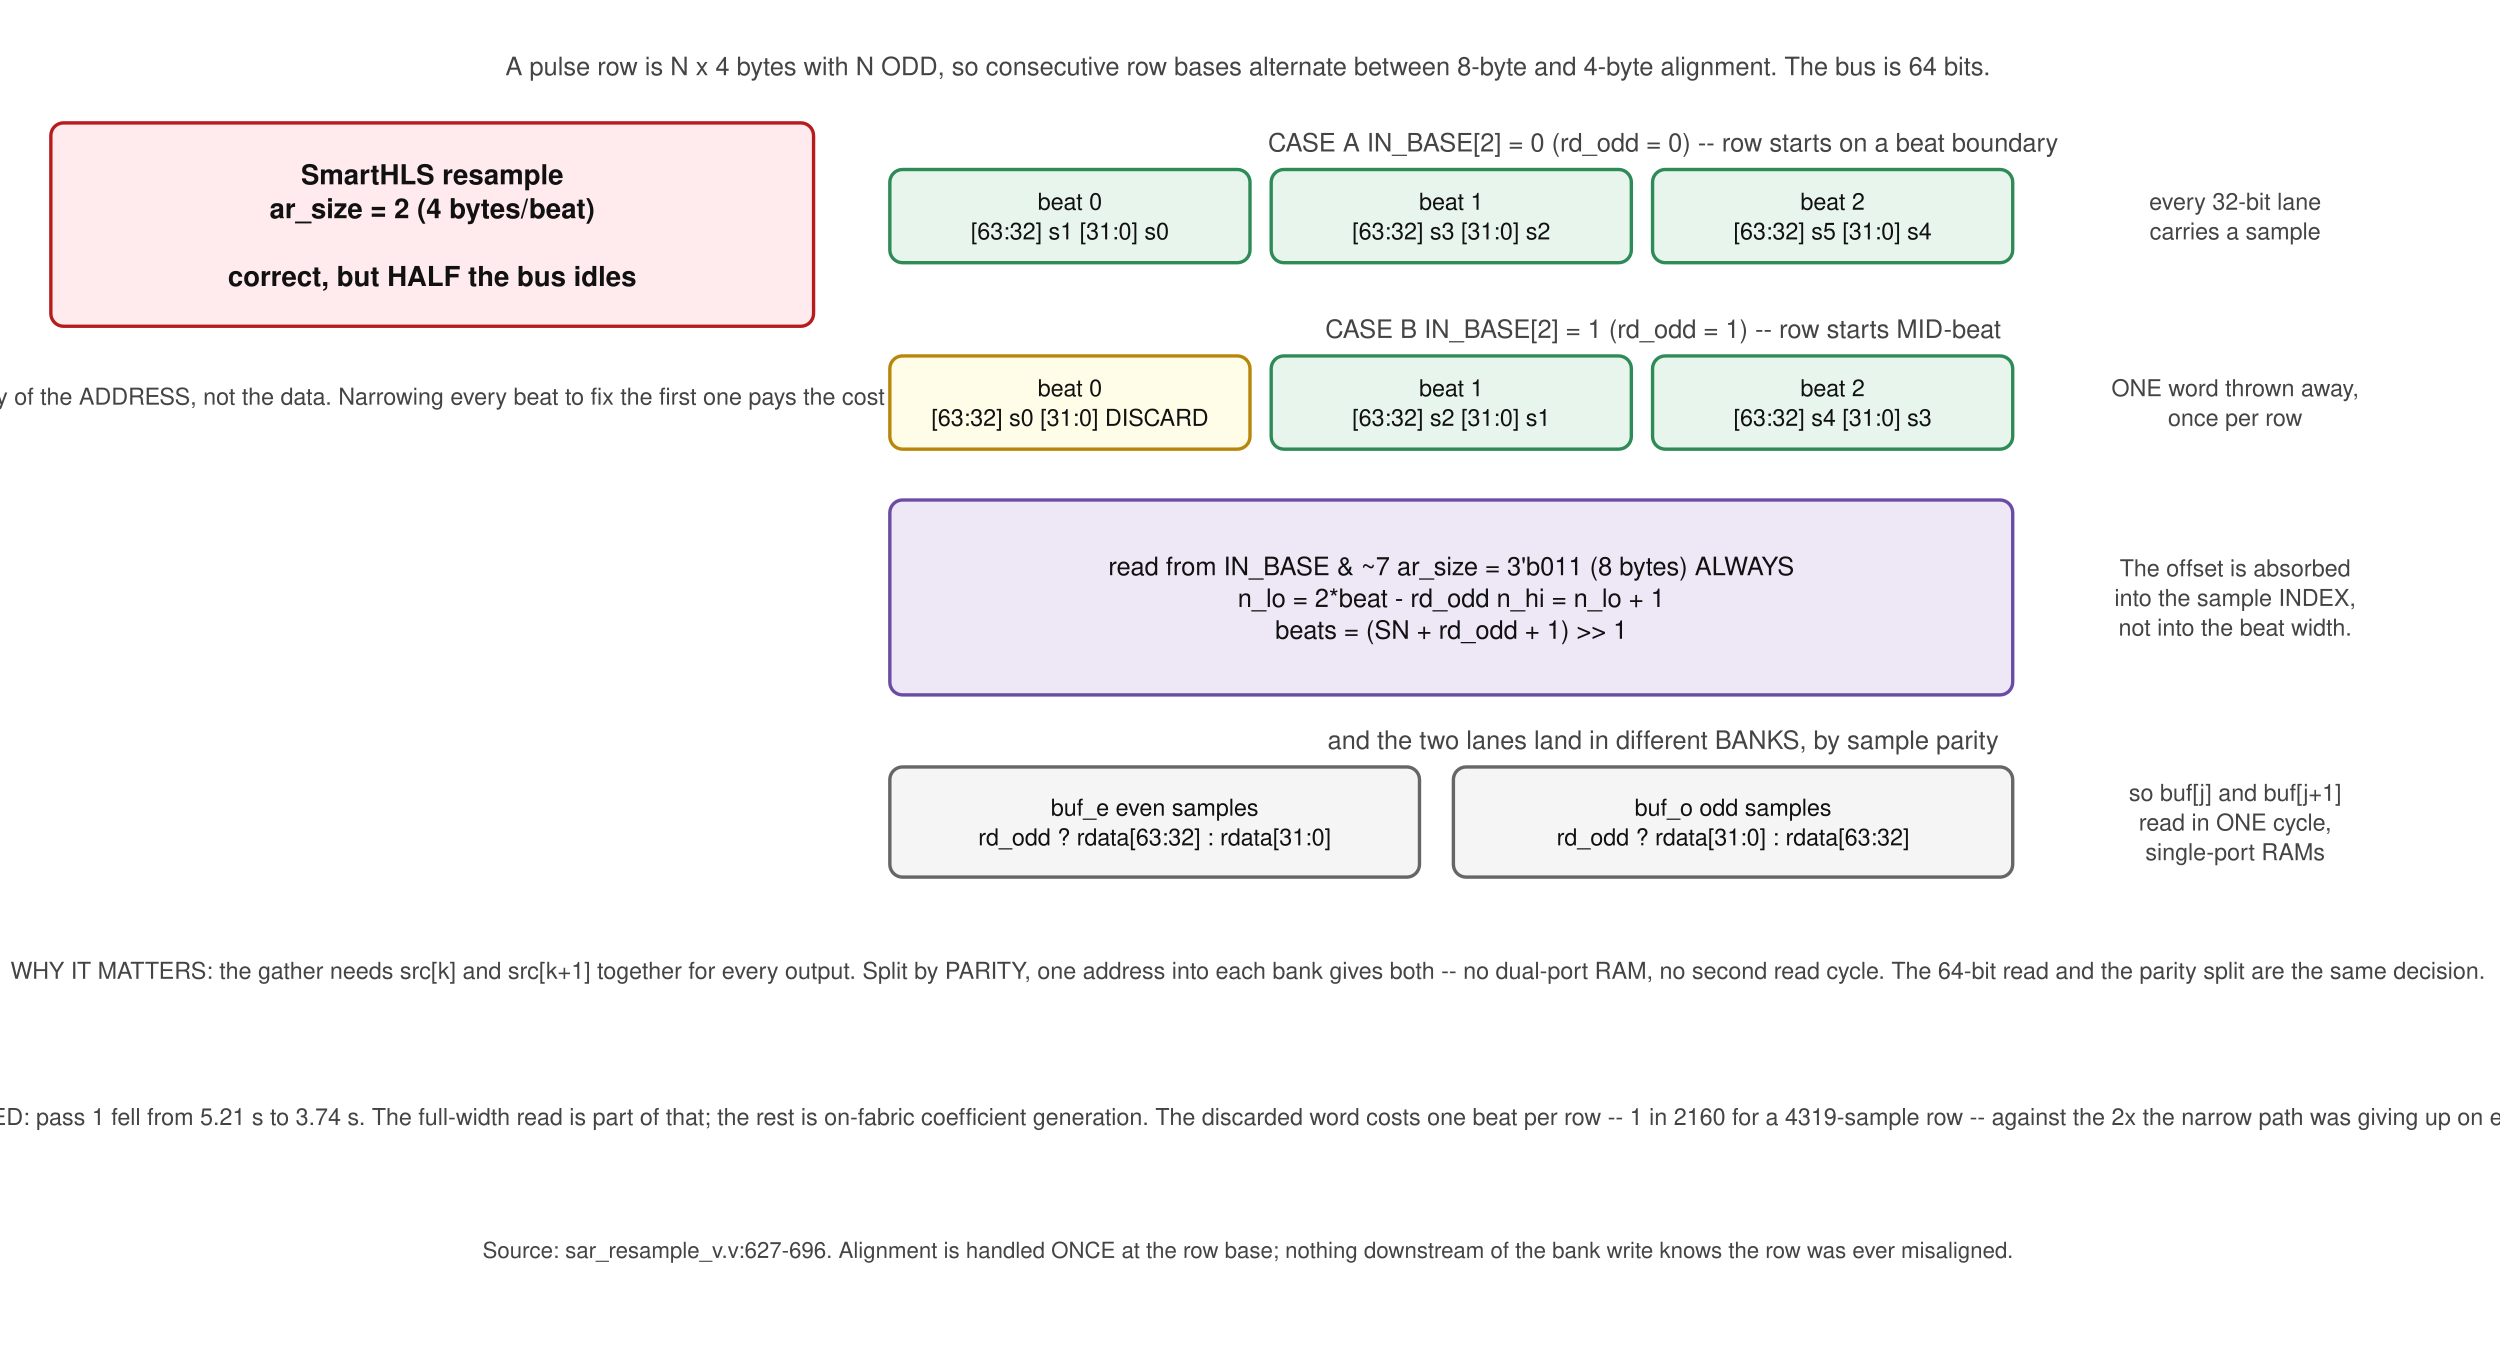
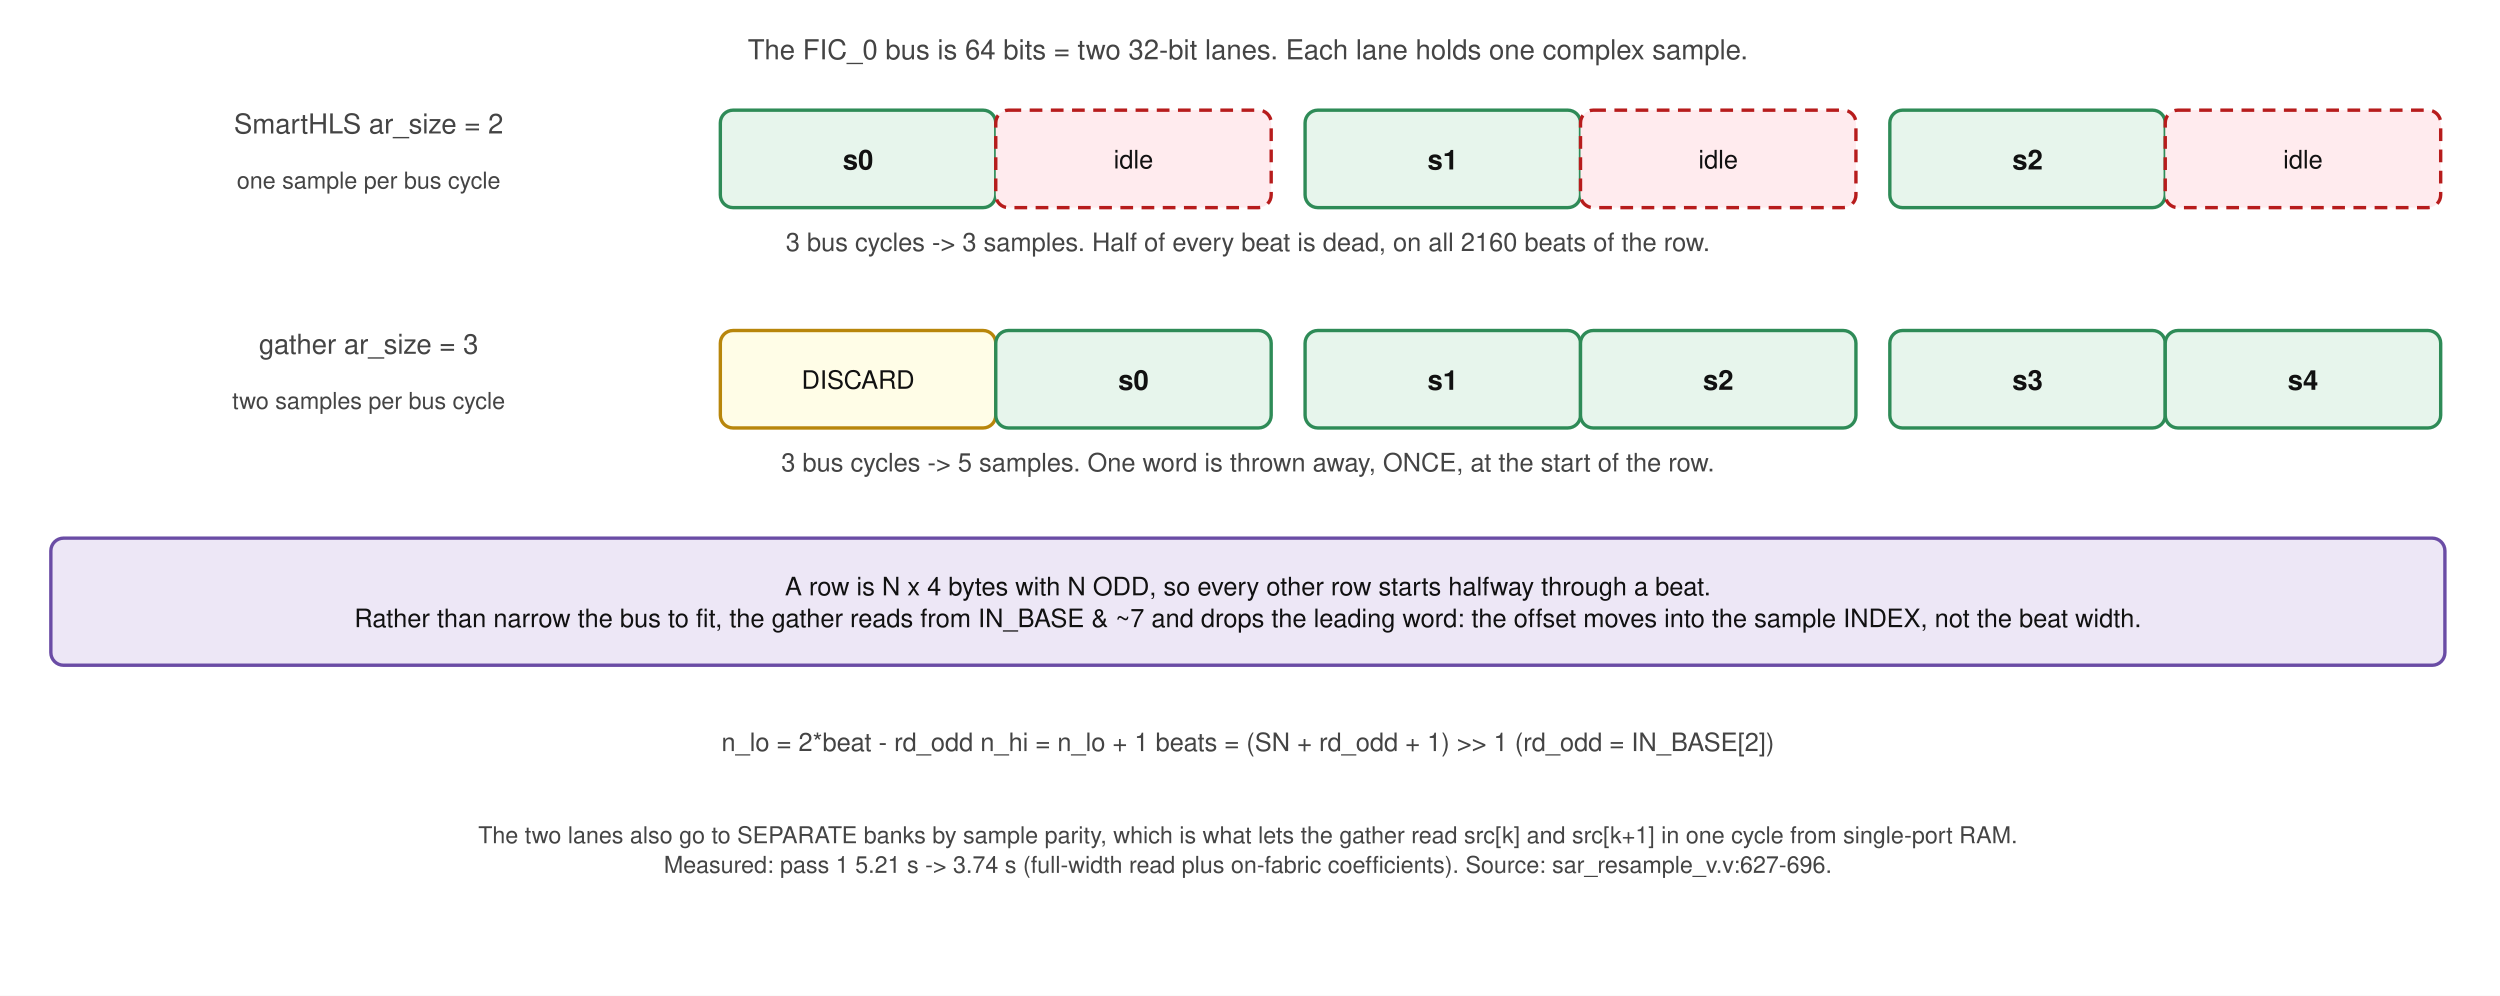
- <svg xmlns="http://www.w3.org/2000/svg" width="1180" height="640" viewBox="0 0 1180 640" content="&lt;mxfile host=&quot;make_diagrams.py&quot; type=&quot;device&quot;&gt;&lt;diagram name=&quot;AXI beat packing -- a 4-byte-aligned row on a 64-bit bus&quot; id=&quot;d0&quot;&gt;&lt;mxGraphModel dx=&quot;800&quot; dy=&quot;600&quot; grid=&quot;1&quot; gridSize=&quot;10&quot; guides=&quot;1&quot; tooltips=&quot;1&quot; connect=&quot;1&quot; arrows=&quot;1&quot; fold=&quot;1&quot; page=&quot;1&quot; pageScale=&quot;1&quot; pageWidth=&quot;1180&quot; pageHeight=&quot;640&quot; math=&quot;0&quot; shadow=&quot;0&quot;&gt;&lt;root&gt;&lt;mxCell id=&quot;0&quot; /&gt;&lt;mxCell id=&quot;1&quot; parent=&quot;0&quot; /&gt;&lt;mxCell id=&quot;t&quot; value=&quot;A pulse row is N x 4 bytes with N ODD, so consecutive row bases alternate between 8-byte and 4-byte alignment. The bus is 64 bits.&quot; style=&quot;text;html=1;strokeColor=none;fillColor=none;align=center;verticalAlign=middle;fontSize=12;fontFamily=Helvetica;&quot; vertex=&quot;1&quot; parent=&quot;1&quot;&gt;&lt;mxGeometry x=&quot;24&quot; y=&quot;14&quot; width=&quot;1130&quot; height=&quot;34&quot; as=&quot;geometry&quot; /&gt;&lt;/mxCell&gt;&lt;mxCell id=&quot;p&quot; value=&quot;SmartHLS resample&amp;#10;ar_size = 2 (4 bytes/beat)&amp;#10;&amp;#10;correct, but HALF the bus idles&quot; style=&quot;rounded=1;whiteSpace=wrap;html=1;fillColor=#FFEBEE;strokeColor=#B71C1C;fontSize=13;fontFamily=Helvetica;align=center;verticalAlign=middle;fontStyle=1;&quot; vertex=&quot;1&quot; parent=&quot;1&quot;&gt;&lt;mxGeometry x=&quot;24&quot; y=&quot;58&quot; width=&quot;360&quot; height=&quot;96&quot; as=&quot;geometry&quot; /&gt;&lt;/mxCell&gt;&lt;mxCell id=&quot;pn&quot; value=&quot;Alignment is a property of the ADDRESS, not the data. Narrowing every beat to fix the first one pays the cost on all 4319 of them.&quot; style=&quot;text;html=1;strokeColor=none;fillColor=none;align=center;verticalAlign=middle;fontSize=11;fontFamily=Helvetica;&quot; vertex=&quot;1&quot; parent=&quot;1&quot;&gt;&lt;mxGeometry x=&quot;24&quot; y=&quot;160&quot; width=&quot;360&quot; height=&quot;54&quot; as=&quot;geometry&quot; /&gt;&lt;/mxCell&gt;&lt;mxCell id=&quot;ha&quot; value=&quot;CASE A   IN_BASE[2] = 0  (rd_odd = 0)  -- row starts on a beat boundary&quot; style=&quot;text;html=1;strokeColor=none;fillColor=none;align=center;verticalAlign=middle;fontSize=12;fontFamily=Helvetica;&quot; vertex=&quot;1&quot; parent=&quot;1&quot;&gt;&lt;mxGeometry x=&quot;420&quot; y=&quot;58&quot; width=&quot;730&quot; height=&quot;18&quot; as=&quot;geometry&quot; /&gt;&lt;/mxCell&gt;&lt;mxCell id=&quot;a0&quot; value=&quot;beat 0&amp;#10;[63:32] s1   [31:0] s0&quot; style=&quot;rounded=1;whiteSpace=wrap;html=1;fillColor=#E7F5EC;strokeColor=#2E8B57;fontSize=11;fontFamily=Helvetica;align=center;verticalAlign=middle;&quot; vertex=&quot;1&quot; parent=&quot;1&quot;&gt;&lt;mxGeometry x=&quot;420&quot; y=&quot;80&quot; width=&quot;170&quot; height=&quot;44&quot; as=&quot;geometry&quot; /&gt;&lt;/mxCell&gt;&lt;mxCell id=&quot;a1&quot; value=&quot;beat 1&amp;#10;[63:32] s3   [31:0] s2&quot; style=&quot;rounded=1;whiteSpace=wrap;html=1;fillColor=#E7F5EC;strokeColor=#2E8B57;fontSize=11;fontFamily=Helvetica;align=center;verticalAlign=middle;&quot; vertex=&quot;1&quot; parent=&quot;1&quot;&gt;&lt;mxGeometry x=&quot;600&quot; y=&quot;80&quot; width=&quot;170&quot; height=&quot;44&quot; as=&quot;geometry&quot; /&gt;&lt;/mxCell&gt;&lt;mxCell id=&quot;a2&quot; value=&quot;beat 2&amp;#10;[63:32] s5   [31:0] s4&quot; style=&quot;rounded=1;whiteSpace=wrap;html=1;fillColor=#E7F5EC;strokeColor=#2E8B57;fontSize=11;fontFamily=Helvetica;align=center;verticalAlign=middle;&quot; vertex=&quot;1&quot; parent=&quot;1&quot;&gt;&lt;mxGeometry x=&quot;780&quot; y=&quot;80&quot; width=&quot;170&quot; height=&quot;44&quot; as=&quot;geometry&quot; /&gt;&lt;/mxCell&gt;&lt;mxCell id=&quot;an&quot; value=&quot;every 32-bit lane&amp;#10;carries a sample&quot; style=&quot;text;html=1;strokeColor=none;fillColor=none;align=center;verticalAlign=middle;fontSize=11;fontFamily=Helvetica;&quot; vertex=&quot;1&quot; parent=&quot;1&quot;&gt;&lt;mxGeometry x=&quot;960&quot; y=&quot;80&quot; width=&quot;190&quot; height=&quot;44&quot; as=&quot;geometry&quot; /&gt;&lt;/mxCell&gt;&lt;mxCell id=&quot;hb&quot; value=&quot;CASE B   IN_BASE[2] = 1  (rd_odd = 1)  -- row starts MID-beat&quot; style=&quot;text;html=1;strokeColor=none;fillColor=none;align=center;verticalAlign=middle;fontSize=12;fontFamily=Helvetica;&quot; vertex=&quot;1&quot; parent=&quot;1&quot;&gt;&lt;mxGeometry x=&quot;420&quot; y=&quot;146&quot; width=&quot;730&quot; height=&quot;18&quot; as=&quot;geometry&quot; /&gt;&lt;/mxCell&gt;&lt;mxCell id=&quot;b0&quot; value=&quot;beat 0&amp;#10;[63:32] s0   [31:0] DISCARD&quot; style=&quot;rounded=1;whiteSpace=wrap;html=1;fillColor=#FFFDE7;strokeColor=#B8860B;fontSize=11;fontFamily=Helvetica;align=center;verticalAlign=middle;&quot; vertex=&quot;1&quot; parent=&quot;1&quot;&gt;&lt;mxGeometry x=&quot;420&quot; y=&quot;168&quot; width=&quot;170&quot; height=&quot;44&quot; as=&quot;geometry&quot; /&gt;&lt;/mxCell&gt;&lt;mxCell id=&quot;b1&quot; value=&quot;beat 1&amp;#10;[63:32] s2   [31:0] s1&quot; style=&quot;rounded=1;whiteSpace=wrap;html=1;fillColor=#E7F5EC;strokeColor=#2E8B57;fontSize=11;fontFamily=Helvetica;align=center;verticalAlign=middle;&quot; vertex=&quot;1&quot; parent=&quot;1&quot;&gt;&lt;mxGeometry x=&quot;600&quot; y=&quot;168&quot; width=&quot;170&quot; height=&quot;44&quot; as=&quot;geometry&quot; /&gt;&lt;/mxCell&gt;&lt;mxCell id=&quot;b2&quot; value=&quot;beat 2&amp;#10;[63:32] s4   [31:0] s3&quot; style=&quot;rounded=1;whiteSpace=wrap;html=1;fillColor=#E7F5EC;strokeColor=#2E8B57;fontSize=11;fontFamily=Helvetica;align=center;verticalAlign=middle;&quot; vertex=&quot;1&quot; parent=&quot;1&quot;&gt;&lt;mxGeometry x=&quot;780&quot; y=&quot;168&quot; width=&quot;170&quot; height=&quot;44&quot; as=&quot;geometry&quot; /&gt;&lt;/mxCell&gt;&lt;mxCell id=&quot;bn&quot; value=&quot;ONE word thrown away,&amp;#10;once per row&quot; style=&quot;text;html=1;strokeColor=none;fillColor=none;align=center;verticalAlign=middle;fontSize=11;fontFamily=Helvetica;&quot; vertex=&quot;1&quot; parent=&quot;1&quot;&gt;&lt;mxGeometry x=&quot;960&quot; y=&quot;168&quot; width=&quot;190&quot; height=&quot;44&quot; as=&quot;geometry&quot; /&gt;&lt;/mxCell&gt;&lt;mxCell id=&quot;m&quot; value=&quot;read from  IN_BASE &amp;amp; ~7        ar_size = 3'b011  (8 bytes) ALWAYS&amp;#10;n_lo = 2*beat - rd_odd         n_hi = n_lo + 1&amp;#10;beats = (SN + rd_odd + 1) &amp;gt;&amp;gt; 1&quot; style=&quot;rounded=1;whiteSpace=wrap;html=1;fillColor=#EDE7F6;strokeColor=#6A4CA5;fontSize=12;fontFamily=Helvetica;align=center;verticalAlign=middle;&quot; vertex=&quot;1&quot; parent=&quot;1&quot;&gt;&lt;mxGeometry x=&quot;420&quot; y=&quot;236&quot; width=&quot;530&quot; height=&quot;92&quot; as=&quot;geometry&quot; /&gt;&lt;/mxCell&gt;&lt;mxCell id=&quot;mn&quot; value=&quot;The offset is absorbed&amp;#10;into the sample INDEX,&amp;#10;not into the beat width.&quot; style=&quot;text;html=1;strokeColor=none;fillColor=none;align=center;verticalAlign=middle;fontSize=11;fontFamily=Helvetica;&quot; vertex=&quot;1&quot; parent=&quot;1&quot;&gt;&lt;mxGeometry x=&quot;960&quot; y=&quot;236&quot; width=&quot;190&quot; height=&quot;92&quot; as=&quot;geometry&quot; /&gt;&lt;/mxCell&gt;&lt;mxCell id=&quot;hr&quot; value=&quot;and the two lanes land in different BANKS, by sample parity&quot; style=&quot;text;html=1;strokeColor=none;fillColor=none;align=center;verticalAlign=middle;fontSize=12;fontFamily=Helvetica;&quot; vertex=&quot;1&quot; parent=&quot;1&quot;&gt;&lt;mxGeometry x=&quot;420&quot; y=&quot;340&quot; width=&quot;730&quot; height=&quot;18&quot; as=&quot;geometry&quot; /&gt;&lt;/mxCell&gt;&lt;mxCell id=&quot;be&quot; value=&quot;buf_e   even samples&amp;#10;rd_odd ? rdata[63:32] : rdata[31:0]&quot; style=&quot;rounded=1;whiteSpace=wrap;html=1;fillColor=#F5F5F5;strokeColor=#666666;fontSize=11;fontFamily=Helvetica;align=center;verticalAlign=middle;&quot; vertex=&quot;1&quot; parent=&quot;1&quot;&gt;&lt;mxGeometry x=&quot;420&quot; y=&quot;362&quot; width=&quot;250&quot; height=&quot;52&quot; as=&quot;geometry&quot; /&gt;&lt;/mxCell&gt;&lt;mxCell id=&quot;bo&quot; value=&quot;buf_o   odd samples&amp;#10;rd_odd ? rdata[31:0] : rdata[63:32]&quot; style=&quot;rounded=1;whiteSpace=wrap;html=1;fillColor=#F5F5F5;strokeColor=#666666;fontSize=11;fontFamily=Helvetica;align=center;verticalAlign=middle;&quot; vertex=&quot;1&quot; parent=&quot;1&quot;&gt;&lt;mxGeometry x=&quot;686&quot; y=&quot;362&quot; width=&quot;264&quot; height=&quot;52&quot; as=&quot;geometry&quot; /&gt;&lt;/mxCell&gt;&lt;mxCell id=&quot;rn&quot; value=&quot;so buf[j] and buf[j+1]&amp;#10;read in ONE cycle,&amp;#10;single-port RAMs&quot; style=&quot;text;html=1;strokeColor=none;fillColor=none;align=center;verticalAlign=middle;fontSize=11;fontFamily=Helvetica;&quot; vertex=&quot;1&quot; parent=&quot;1&quot;&gt;&lt;mxGeometry x=&quot;960&quot; y=&quot;362&quot; width=&quot;190&quot; height=&quot;52&quot; as=&quot;geometry&quot; /&gt;&lt;/mxCell&gt;&lt;mxCell id=&quot;f1&quot; value=&quot;WHY IT MATTERS: the gather needs src[k] and src[k+1] together for every output. Split by PARITY, one address into each bank gives both -- no dual-port RAM, no second read cycle. The 64-bit read and the parity split are the same decision.&quot; style=&quot;text;html=1;strokeColor=none;fillColor=none;align=center;verticalAlign=middle;fontSize=11;fontFamily=Helvetica;&quot; vertex=&quot;1&quot; parent=&quot;1&quot;&gt;&lt;mxGeometry x=&quot;24&quot; y=&quot;430&quot; width=&quot;1130&quot; height=&quot;56&quot; as=&quot;geometry&quot; /&gt;&lt;/mxCell&gt;&lt;mxCell id=&quot;f2&quot; value=&quot;MEASURED: pass 1 fell from 5.21 s to 3.74 s. The full-width read is part of that; the rest is on-fabric coefficient generation. The discarded word costs one beat per row -- 1 in 2160 for a 4319-sample row -- against the 2x the narrow path was giving up on every beat.&quot; style=&quot;text;html=1;strokeColor=none;fillColor=none;align=center;verticalAlign=middle;fontSize=11;fontFamily=Helvetica;&quot; vertex=&quot;1&quot; parent=&quot;1&quot;&gt;&lt;mxGeometry x=&quot;24&quot; y=&quot;492&quot; width=&quot;1130&quot; height=&quot;70&quot; as=&quot;geometry&quot; /&gt;&lt;/mxCell&gt;&lt;mxCell id=&quot;f3&quot; value=&quot;Source: sar_resample_v.v:627-696. Alignment is handled ONCE at the row base; nothing downstream of the bank write knows the row was ever misaligned.&quot; style=&quot;text;html=1;strokeColor=none;fillColor=none;align=center;verticalAlign=middle;fontSize=10.5;fontFamily=Helvetica;&quot; vertex=&quot;1&quot; parent=&quot;1&quot;&gt;&lt;mxGeometry x=&quot;24&quot; y=&quot;570&quot; width=&quot;1130&quot; height=&quot;40&quot; as=&quot;geometry&quot; /&gt;&lt;/mxCell&gt;&lt;/root&gt;&lt;/mxGraphModel&gt;&lt;/diagram&gt;&lt;/mxfile&gt;">
+ <svg xmlns="http://www.w3.org/2000/svg" width="1180" height="470" viewBox="0 0 1180 470" content="&lt;mxfile host=&quot;make_diagrams.py&quot; type=&quot;device&quot;&gt;&lt;diagram name=&quot;AXI beat packing&quot; id=&quot;d0&quot;&gt;&lt;mxGraphModel dx=&quot;800&quot; dy=&quot;600&quot; grid=&quot;1&quot; gridSize=&quot;10&quot; guides=&quot;1&quot; tooltips=&quot;1&quot; connect=&quot;1&quot; arrows=&quot;1&quot; fold=&quot;1&quot; page=&quot;1&quot; pageScale=&quot;1&quot; pageWidth=&quot;1180&quot; pageHeight=&quot;470&quot; math=&quot;0&quot; shadow=&quot;0&quot;&gt;&lt;root&gt;&lt;mxCell id=&quot;0&quot; /&gt;&lt;mxCell id=&quot;1&quot; parent=&quot;0&quot; /&gt;&lt;mxCell id=&quot;t&quot; value=&quot;The FIC_0 bus is 64 bits = two 32-bit lanes. Each lane holds one complex sample.&quot; style=&quot;text;html=1;strokeColor=none;fillColor=none;align=center;verticalAlign=middle;fontSize=13;fontFamily=Helvetica;&quot; vertex=&quot;1&quot; parent=&quot;1&quot;&gt;&lt;mxGeometry x=&quot;24&quot; y=&quot;12&quot; width=&quot;1130&quot; height=&quot;22&quot; as=&quot;geometry&quot; /&gt;&lt;/mxCell&gt;&lt;mxCell id=&quot;h1&quot; value=&quot;SmartHLS   ar_size = 2&quot; style=&quot;text;html=1;strokeColor=none;fillColor=none;align=center;verticalAlign=middle;fontSize=13;fontFamily=Helvetica;&quot; vertex=&quot;1&quot; parent=&quot;1&quot;&gt;&lt;mxGeometry x=&quot;24&quot; y=&quot;48&quot; width=&quot;300&quot; height=&quot;20&quot; as=&quot;geometry&quot; /&gt;&lt;/mxCell&gt;&lt;mxCell id=&quot;h1b&quot; value=&quot;one sample per bus cycle&quot; style=&quot;text;html=1;strokeColor=none;fillColor=none;align=center;verticalAlign=middle;fontSize=11;fontFamily=Helvetica;&quot; vertex=&quot;1&quot; parent=&quot;1&quot;&gt;&lt;mxGeometry x=&quot;24&quot; y=&quot;68&quot; width=&quot;300&quot; height=&quot;34&quot; as=&quot;geometry&quot; /&gt;&lt;/mxCell&gt;&lt;mxCell id=&quot;o0&quot; value=&quot;s0&quot; style=&quot;rounded=1;whiteSpace=wrap;html=1;fillColor=#E7F5EC;strokeColor=#2E8B57;fontSize=13;fontFamily=Helvetica;align=center;verticalAlign=middle;fontStyle=1;&quot; vertex=&quot;1&quot; parent=&quot;1&quot;&gt;&lt;mxGeometry x=&quot;340&quot; y=&quot;52&quot; width=&quot;130&quot; height=&quot;46&quot; as=&quot;geometry&quot; /&gt;&lt;/mxCell&gt;&lt;mxCell id=&quot;ow0&quot; value=&quot;idle&quot; style=&quot;rounded=1;whiteSpace=wrap;html=1;fillColor=#FFEBEE;strokeColor=#B71C1C;fontSize=12;fontFamily=Helvetica;align=center;verticalAlign=middle;dashed=1;&quot; vertex=&quot;1&quot; parent=&quot;1&quot;&gt;&lt;mxGeometry x=&quot;470&quot; y=&quot;52&quot; width=&quot;130&quot; height=&quot;46&quot; as=&quot;geometry&quot; /&gt;&lt;/mxCell&gt;&lt;mxCell id=&quot;o1&quot; value=&quot;s1&quot; style=&quot;rounded=1;whiteSpace=wrap;html=1;fillColor=#E7F5EC;strokeColor=#2E8B57;fontSize=13;fontFamily=Helvetica;align=center;verticalAlign=middle;fontStyle=1;&quot; vertex=&quot;1&quot; parent=&quot;1&quot;&gt;&lt;mxGeometry x=&quot;616&quot; y=&quot;52&quot; width=&quot;130&quot; height=&quot;46&quot; as=&quot;geometry&quot; /&gt;&lt;/mxCell&gt;&lt;mxCell id=&quot;ow1&quot; value=&quot;idle&quot; style=&quot;rounded=1;whiteSpace=wrap;html=1;fillColor=#FFEBEE;strokeColor=#B71C1C;fontSize=12;fontFamily=Helvetica;align=center;verticalAlign=middle;dashed=1;&quot; vertex=&quot;1&quot; parent=&quot;1&quot;&gt;&lt;mxGeometry x=&quot;746&quot; y=&quot;52&quot; width=&quot;130&quot; height=&quot;46&quot; as=&quot;geometry&quot; /&gt;&lt;/mxCell&gt;&lt;mxCell id=&quot;o2&quot; value=&quot;s2&quot; style=&quot;rounded=1;whiteSpace=wrap;html=1;fillColor=#E7F5EC;strokeColor=#2E8B57;fontSize=13;fontFamily=Helvetica;align=center;verticalAlign=middle;fontStyle=1;&quot; vertex=&quot;1&quot; parent=&quot;1&quot;&gt;&lt;mxGeometry x=&quot;892&quot; y=&quot;52&quot; width=&quot;130&quot; height=&quot;46&quot; as=&quot;geometry&quot; /&gt;&lt;/mxCell&gt;&lt;mxCell id=&quot;ow2&quot; value=&quot;idle&quot; style=&quot;rounded=1;whiteSpace=wrap;html=1;fillColor=#FFEBEE;strokeColor=#B71C1C;fontSize=12;fontFamily=Helvetica;align=center;verticalAlign=middle;dashed=1;&quot; vertex=&quot;1&quot; parent=&quot;1&quot;&gt;&lt;mxGeometry x=&quot;1022&quot; y=&quot;52&quot; width=&quot;130&quot; height=&quot;46&quot; as=&quot;geometry&quot; /&gt;&lt;/mxCell&gt;&lt;mxCell id=&quot;n1&quot; value=&quot;3 bus cycles  -&amp;gt;  3 samples.   Half of every beat is dead, on all 2160 beats of the row.&quot; style=&quot;text;html=1;strokeColor=none;fillColor=none;align=center;verticalAlign=middle;fontSize=12;fontFamily=Helvetica;&quot; vertex=&quot;1&quot; parent=&quot;1&quot;&gt;&lt;mxGeometry x=&quot;24&quot; y=&quot;104&quot; width=&quot;1130&quot; height=&quot;20&quot; as=&quot;geometry&quot; /&gt;&lt;/mxCell&gt;&lt;mxCell id=&quot;h2&quot; value=&quot;gather   ar_size = 3&quot; style=&quot;text;html=1;strokeColor=none;fillColor=none;align=center;verticalAlign=middle;fontSize=13;fontFamily=Helvetica;&quot; vertex=&quot;1&quot; parent=&quot;1&quot;&gt;&lt;mxGeometry x=&quot;24&quot; y=&quot;152&quot; width=&quot;300&quot; height=&quot;20&quot; as=&quot;geometry&quot; /&gt;&lt;/mxCell&gt;&lt;mxCell id=&quot;h2b&quot; value=&quot;two samples per bus cycle&quot; style=&quot;text;html=1;strokeColor=none;fillColor=none;align=center;verticalAlign=middle;fontSize=11;fontFamily=Helvetica;&quot; vertex=&quot;1&quot; parent=&quot;1&quot;&gt;&lt;mxGeometry x=&quot;24&quot; y=&quot;172&quot; width=&quot;300&quot; height=&quot;34&quot; as=&quot;geometry&quot; /&gt;&lt;/mxCell&gt;&lt;mxCell id=&quot;nl0&quot; value=&quot;DISCARD&quot; style=&quot;rounded=1;whiteSpace=wrap;html=1;fillColor=#FFFDE7;strokeColor=#B8860B;fontSize=12;fontFamily=Helvetica;align=center;verticalAlign=middle;&quot; vertex=&quot;1&quot; parent=&quot;1&quot;&gt;&lt;mxGeometry x=&quot;340&quot; y=&quot;156&quot; width=&quot;130&quot; height=&quot;46&quot; as=&quot;geometry&quot; /&gt;&lt;/mxCell&gt;&lt;mxCell id=&quot;nh0&quot; value=&quot;s0&quot; style=&quot;rounded=1;whiteSpace=wrap;html=1;fillColor=#E7F5EC;strokeColor=#2E8B57;fontSize=13;fontFamily=Helvetica;align=center;verticalAlign=middle;fontStyle=1;&quot; vertex=&quot;1&quot; parent=&quot;1&quot;&gt;&lt;mxGeometry x=&quot;470&quot; y=&quot;156&quot; width=&quot;130&quot; height=&quot;46&quot; as=&quot;geometry&quot; /&gt;&lt;/mxCell&gt;&lt;mxCell id=&quot;nl1&quot; value=&quot;s1&quot; style=&quot;rounded=1;whiteSpace=wrap;html=1;fillColor=#E7F5EC;strokeColor=#2E8B57;fontSize=13;fontFamily=Helvetica;align=center;verticalAlign=middle;fontStyle=1;&quot; vertex=&quot;1&quot; parent=&quot;1&quot;&gt;&lt;mxGeometry x=&quot;616&quot; y=&quot;156&quot; width=&quot;130&quot; height=&quot;46&quot; as=&quot;geometry&quot; /&gt;&lt;/mxCell&gt;&lt;mxCell id=&quot;nh1&quot; value=&quot;s2&quot; style=&quot;rounded=1;whiteSpace=wrap;html=1;fillColor=#E7F5EC;strokeColor=#2E8B57;fontSize=13;fontFamily=Helvetica;align=center;verticalAlign=middle;fontStyle=1;&quot; vertex=&quot;1&quot; parent=&quot;1&quot;&gt;&lt;mxGeometry x=&quot;746&quot; y=&quot;156&quot; width=&quot;130&quot; height=&quot;46&quot; as=&quot;geometry&quot; /&gt;&lt;/mxCell&gt;&lt;mxCell id=&quot;nl2&quot; value=&quot;s3&quot; style=&quot;rounded=1;whiteSpace=wrap;html=1;fillColor=#E7F5EC;strokeColor=#2E8B57;fontSize=13;fontFamily=Helvetica;align=center;verticalAlign=middle;fontStyle=1;&quot; vertex=&quot;1&quot; parent=&quot;1&quot;&gt;&lt;mxGeometry x=&quot;892&quot; y=&quot;156&quot; width=&quot;130&quot; height=&quot;46&quot; as=&quot;geometry&quot; /&gt;&lt;/mxCell&gt;&lt;mxCell id=&quot;nh2&quot; value=&quot;s4&quot; style=&quot;rounded=1;whiteSpace=wrap;html=1;fillColor=#E7F5EC;strokeColor=#2E8B57;fontSize=13;fontFamily=Helvetica;align=center;verticalAlign=middle;fontStyle=1;&quot; vertex=&quot;1&quot; parent=&quot;1&quot;&gt;&lt;mxGeometry x=&quot;1022&quot; y=&quot;156&quot; width=&quot;130&quot; height=&quot;46&quot; as=&quot;geometry&quot; /&gt;&lt;/mxCell&gt;&lt;mxCell id=&quot;n2&quot; value=&quot;3 bus cycles  -&amp;gt;  5 samples.   One word is thrown away, ONCE, at the start of the row.&quot; style=&quot;text;html=1;strokeColor=none;fillColor=none;align=center;verticalAlign=middle;fontSize=12;fontFamily=Helvetica;&quot; vertex=&quot;1&quot; parent=&quot;1&quot;&gt;&lt;mxGeometry x=&quot;24&quot; y=&quot;208&quot; width=&quot;1130&quot; height=&quot;20&quot; as=&quot;geometry&quot; /&gt;&lt;/mxCell&gt;&lt;mxCell id=&quot;w&quot; value=&quot;A row is N x 4 bytes with N ODD, so every other row starts halfway through a beat.&amp;#10;Rather than narrow the bus to fit, the gather reads from IN_BASE &amp;amp; ~7 and drops the leading word: the offset moves into the sample INDEX, not the beat width.&quot; style=&quot;rounded=1;whiteSpace=wrap;html=1;fillColor=#EDE7F6;strokeColor=#6A4CA5;fontSize=12;fontFamily=Helvetica;align=center;verticalAlign=middle;&quot; vertex=&quot;1&quot; parent=&quot;1&quot;&gt;&lt;mxGeometry x=&quot;24&quot; y=&quot;254&quot; width=&quot;1130&quot; height=&quot;60&quot; as=&quot;geometry&quot; /&gt;&lt;/mxCell&gt;&lt;mxCell id=&quot;f&quot; value=&quot;n_lo = 2*beat - rd_odd      n_hi = n_lo + 1      beats = (SN + rd_odd + 1) &amp;gt;&amp;gt; 1          (rd_odd = IN_BASE[2])&quot; style=&quot;text;html=1;strokeColor=none;fillColor=none;align=center;verticalAlign=middle;fontSize=12;fontFamily=Helvetica;&quot; vertex=&quot;1&quot; parent=&quot;1&quot;&gt;&lt;mxGeometry x=&quot;24&quot; y=&quot;330&quot; width=&quot;1130&quot; height=&quot;40&quot; as=&quot;geometry&quot; /&gt;&lt;/mxCell&gt;&lt;mxCell id=&quot;f2&quot; value=&quot;The two lanes also go to SEPARATE banks by sample parity, which is what lets the gather read src[k] and src[k+1] in one cycle from single-port RAM.&amp;#10;Measured: pass 1 5.21 s -&amp;gt; 3.74 s (full-width read plus on-fabric coefficients). Source: sar_resample_v.v:627-696.&quot; style=&quot;text;html=1;strokeColor=none;fillColor=none;align=center;verticalAlign=middle;fontSize=11;fontFamily=Helvetica;&quot; vertex=&quot;1&quot; parent=&quot;1&quot;&gt;&lt;mxGeometry x=&quot;24&quot; y=&quot;380&quot; width=&quot;1130&quot; height=&quot;42&quot; as=&quot;geometry&quot; /&gt;&lt;/mxCell&gt;&lt;/root&gt;&lt;/mxGraphModel&gt;&lt;/diagram&gt;&lt;/mxfile&gt;">
  <rect width="100%" height="100%" fill="#FFFFFF" />
  <defs>
    <marker id="ah" markerWidth="10" markerHeight="8" refX="9" refY="4" orient="auto" markerUnits="strokeWidth">
      <path d="M0,0 L10,4 L0,8 z" fill="#444444" />
    </marker>
    <marker id="ahr" markerWidth="10" markerHeight="8" refX="1" refY="4" orient="auto" markerUnits="strokeWidth">
      <path d="M10,0 L0,4 L10,8 z" fill="#444444" />
    </marker>
  </defs>
-   <text x="589.0" y="35.5" text-anchor="middle" font-family="Helvetica,Arial,sans-serif" font-size="12" font-weight="400" fill="#444">A pulse row is N x 4 bytes with N ODD, so consecutive row bases alternate between 8-byte and 4-byte alignment. The bus is 64 bits.</text>
-   <rect x="24" y="58" width="360" height="96" rx="6" fill="#FFEBEE" stroke="#B71C1C" stroke-width="1.6" />
-   <text x="204.0" y="87.0" text-anchor="middle" font-family="Helvetica,Arial,sans-serif" font-size="13" font-weight="600" fill="#111">SmartHLS resample</text>
-   <text x="204.0" y="103.0" text-anchor="middle" font-family="Helvetica,Arial,sans-serif" font-size="13" font-weight="600" fill="#111">ar_size = 2 (4 bytes/beat)</text>
-   <text x="204.0" y="119.0" text-anchor="middle" font-family="Helvetica,Arial,sans-serif" font-size="13" font-weight="600" fill="#111" />
-   <text x="204.0" y="135.0" text-anchor="middle" font-family="Helvetica,Arial,sans-serif" font-size="13" font-weight="600" fill="#111">correct, but HALF the bus idles</text>
-   <text x="204.0" y="191.0" text-anchor="middle" font-family="Helvetica,Arial,sans-serif" font-size="11" font-weight="400" fill="#444">Alignment is a property of the ADDRESS, not the data. Narrowing every beat to fix the first one pays the cost on all 4319 of them.</text>
-   <text x="785.0" y="71.5" text-anchor="middle" font-family="Helvetica,Arial,sans-serif" font-size="12" font-weight="400" fill="#444">CASE A   IN_BASE[2] = 0  (rd_odd = 0)  -- row starts on a beat boundary</text>
-   <rect x="420" y="80" width="170" height="44" rx="6" fill="#E7F5EC" stroke="#2E8B57" stroke-width="1.6" />
-   <text x="505.0" y="99.0" text-anchor="middle" font-family="Helvetica,Arial,sans-serif" font-size="11" font-weight="400" fill="#111">beat 0</text>
-   <text x="505.0" y="113.0" text-anchor="middle" font-family="Helvetica,Arial,sans-serif" font-size="11" font-weight="400" fill="#111">[63:32] s1   [31:0] s0</text>
-   <rect x="600" y="80" width="170" height="44" rx="6" fill="#E7F5EC" stroke="#2E8B57" stroke-width="1.6" />
-   <text x="685.0" y="99.0" text-anchor="middle" font-family="Helvetica,Arial,sans-serif" font-size="11" font-weight="400" fill="#111">beat 1</text>
-   <text x="685.0" y="113.0" text-anchor="middle" font-family="Helvetica,Arial,sans-serif" font-size="11" font-weight="400" fill="#111">[63:32] s3   [31:0] s2</text>
-   <rect x="780" y="80" width="170" height="44" rx="6" fill="#E7F5EC" stroke="#2E8B57" stroke-width="1.6" />
-   <text x="865.0" y="99.0" text-anchor="middle" font-family="Helvetica,Arial,sans-serif" font-size="11" font-weight="400" fill="#111">beat 2</text>
-   <text x="865.0" y="113.0" text-anchor="middle" font-family="Helvetica,Arial,sans-serif" font-size="11" font-weight="400" fill="#111">[63:32] s5   [31:0] s4</text>
-   <text x="1055.0" y="99.0" text-anchor="middle" font-family="Helvetica,Arial,sans-serif" font-size="11" font-weight="400" fill="#444">every 32-bit lane</text>
-   <text x="1055.0" y="113.0" text-anchor="middle" font-family="Helvetica,Arial,sans-serif" font-size="11" font-weight="400" fill="#444">carries a sample</text>
-   <text x="785.0" y="159.5" text-anchor="middle" font-family="Helvetica,Arial,sans-serif" font-size="12" font-weight="400" fill="#444">CASE B   IN_BASE[2] = 1  (rd_odd = 1)  -- row starts MID-beat</text>
-   <rect x="420" y="168" width="170" height="44" rx="6" fill="#FFFDE7" stroke="#B8860B" stroke-width="1.6" />
-   <text x="505.0" y="187.0" text-anchor="middle" font-family="Helvetica,Arial,sans-serif" font-size="11" font-weight="400" fill="#111">beat 0</text>
-   <text x="505.0" y="201.0" text-anchor="middle" font-family="Helvetica,Arial,sans-serif" font-size="11" font-weight="400" fill="#111">[63:32] s0   [31:0] DISCARD</text>
-   <rect x="600" y="168" width="170" height="44" rx="6" fill="#E7F5EC" stroke="#2E8B57" stroke-width="1.6" />
-   <text x="685.0" y="187.0" text-anchor="middle" font-family="Helvetica,Arial,sans-serif" font-size="11" font-weight="400" fill="#111">beat 1</text>
-   <text x="685.0" y="201.0" text-anchor="middle" font-family="Helvetica,Arial,sans-serif" font-size="11" font-weight="400" fill="#111">[63:32] s2   [31:0] s1</text>
-   <rect x="780" y="168" width="170" height="44" rx="6" fill="#E7F5EC" stroke="#2E8B57" stroke-width="1.6" />
-   <text x="865.0" y="187.0" text-anchor="middle" font-family="Helvetica,Arial,sans-serif" font-size="11" font-weight="400" fill="#111">beat 2</text>
-   <text x="865.0" y="201.0" text-anchor="middle" font-family="Helvetica,Arial,sans-serif" font-size="11" font-weight="400" fill="#111">[63:32] s4   [31:0] s3</text>
-   <text x="1055.0" y="187.0" text-anchor="middle" font-family="Helvetica,Arial,sans-serif" font-size="11" font-weight="400" fill="#444">ONE word thrown away,</text>
-   <text x="1055.0" y="201.0" text-anchor="middle" font-family="Helvetica,Arial,sans-serif" font-size="11" font-weight="400" fill="#444">once per row</text>
-   <rect x="420" y="236" width="530" height="92" rx="6" fill="#EDE7F6" stroke="#6A4CA5" stroke-width="1.6" />
-   <text x="685.0" y="271.5" text-anchor="middle" font-family="Helvetica,Arial,sans-serif" font-size="12" font-weight="400" fill="#111">read from  IN_BASE &amp; ~7        ar_size = 3'b011  (8 bytes) ALWAYS</text>
-   <text x="685.0" y="286.5" text-anchor="middle" font-family="Helvetica,Arial,sans-serif" font-size="12" font-weight="400" fill="#111">n_lo = 2*beat - rd_odd         n_hi = n_lo + 1</text>
-   <text x="685.0" y="301.5" text-anchor="middle" font-family="Helvetica,Arial,sans-serif" font-size="12" font-weight="400" fill="#111">beats = (SN + rd_odd + 1) &gt;&gt; 1</text>
-   <text x="1055.0" y="272.0" text-anchor="middle" font-family="Helvetica,Arial,sans-serif" font-size="11" font-weight="400" fill="#444">The offset is absorbed</text>
-   <text x="1055.0" y="286.0" text-anchor="middle" font-family="Helvetica,Arial,sans-serif" font-size="11" font-weight="400" fill="#444">into the sample INDEX,</text>
-   <text x="1055.0" y="300.0" text-anchor="middle" font-family="Helvetica,Arial,sans-serif" font-size="11" font-weight="400" fill="#444">not into the beat width.</text>
-   <text x="785.0" y="353.5" text-anchor="middle" font-family="Helvetica,Arial,sans-serif" font-size="12" font-weight="400" fill="#444">and the two lanes land in different BANKS, by sample parity</text>
-   <rect x="420" y="362" width="250" height="52" rx="6" fill="#F5F5F5" stroke="#666666" stroke-width="1.6" />
-   <text x="545.0" y="385.0" text-anchor="middle" font-family="Helvetica,Arial,sans-serif" font-size="11" font-weight="400" fill="#111">buf_e   even samples</text>
-   <text x="545.0" y="399.0" text-anchor="middle" font-family="Helvetica,Arial,sans-serif" font-size="11" font-weight="400" fill="#111">rd_odd ? rdata[63:32] : rdata[31:0]</text>
-   <rect x="686" y="362" width="264" height="52" rx="6" fill="#F5F5F5" stroke="#666666" stroke-width="1.6" />
-   <text x="818.0" y="385.0" text-anchor="middle" font-family="Helvetica,Arial,sans-serif" font-size="11" font-weight="400" fill="#111">buf_o   odd samples</text>
-   <text x="818.0" y="399.0" text-anchor="middle" font-family="Helvetica,Arial,sans-serif" font-size="11" font-weight="400" fill="#111">rd_odd ? rdata[31:0] : rdata[63:32]</text>
-   <text x="1055.0" y="378.0" text-anchor="middle" font-family="Helvetica,Arial,sans-serif" font-size="11" font-weight="400" fill="#444">so buf[j] and buf[j+1]</text>
-   <text x="1055.0" y="392.0" text-anchor="middle" font-family="Helvetica,Arial,sans-serif" font-size="11" font-weight="400" fill="#444">read in ONE cycle,</text>
-   <text x="1055.0" y="406.0" text-anchor="middle" font-family="Helvetica,Arial,sans-serif" font-size="11" font-weight="400" fill="#444">single-port RAMs</text>
-   <text x="589.0" y="462.0" text-anchor="middle" font-family="Helvetica,Arial,sans-serif" font-size="11" font-weight="400" fill="#444">WHY IT MATTERS: the gather needs src[k] and src[k+1] together for every output. Split by PARITY, one address into each bank gives both -- no dual-port RAM, no second read cycle. The 64-bit read and the parity split are the same decision.</text>
-   <text x="589.0" y="531.0" text-anchor="middle" font-family="Helvetica,Arial,sans-serif" font-size="11" font-weight="400" fill="#444">MEASURED: pass 1 fell from 5.21 s to 3.74 s. The full-width read is part of that; the rest is on-fabric coefficient generation. The discarded word costs one beat per row -- 1 in 2160 for a 4319-sample row -- against the 2x the narrow path was giving up on every beat.</text>
-   <text x="589.0" y="593.75" text-anchor="middle" font-family="Helvetica,Arial,sans-serif" font-size="10.5" font-weight="400" fill="#444">Source: sar_resample_v.v:627-696. Alignment is handled ONCE at the row base; nothing downstream of the bank write knows the row was ever misaligned.</text>
+   <text x="589.0" y="28.0" text-anchor="middle" font-family="Helvetica,Arial,sans-serif" font-size="13" font-weight="400" fill="#444">The FIC_0 bus is 64 bits = two 32-bit lanes. Each lane holds one complex sample.</text>
+   <text x="174.0" y="63.0" text-anchor="middle" font-family="Helvetica,Arial,sans-serif" font-size="13" font-weight="400" fill="#444">SmartHLS   ar_size = 2</text>
+   <text x="174.0" y="89.0" text-anchor="middle" font-family="Helvetica,Arial,sans-serif" font-size="11" font-weight="400" fill="#444">one sample per bus cycle</text>
+   <rect x="340" y="52" width="130" height="46" rx="6" fill="#E7F5EC" stroke="#2E8B57" stroke-width="1.6" />
+   <text x="405.0" y="80.0" text-anchor="middle" font-family="Helvetica,Arial,sans-serif" font-size="13" font-weight="600" fill="#111">s0</text>
+   <rect x="470" y="52" width="130" height="46" rx="6" fill="#FFEBEE" stroke="#B71C1C" stroke-width="1.6" stroke-dasharray="6 4" />
+   <text x="535.0" y="79.5" text-anchor="middle" font-family="Helvetica,Arial,sans-serif" font-size="12" font-weight="400" fill="#111">idle</text>
+   <rect x="616" y="52" width="130" height="46" rx="6" fill="#E7F5EC" stroke="#2E8B57" stroke-width="1.6" />
+   <text x="681.0" y="80.0" text-anchor="middle" font-family="Helvetica,Arial,sans-serif" font-size="13" font-weight="600" fill="#111">s1</text>
+   <rect x="746" y="52" width="130" height="46" rx="6" fill="#FFEBEE" stroke="#B71C1C" stroke-width="1.6" stroke-dasharray="6 4" />
+   <text x="811.0" y="79.5" text-anchor="middle" font-family="Helvetica,Arial,sans-serif" font-size="12" font-weight="400" fill="#111">idle</text>
+   <rect x="892" y="52" width="130" height="46" rx="6" fill="#E7F5EC" stroke="#2E8B57" stroke-width="1.6" />
+   <text x="957.0" y="80.0" text-anchor="middle" font-family="Helvetica,Arial,sans-serif" font-size="13" font-weight="600" fill="#111">s2</text>
+   <rect x="1022" y="52" width="130" height="46" rx="6" fill="#FFEBEE" stroke="#B71C1C" stroke-width="1.6" stroke-dasharray="6 4" />
+   <text x="1087.0" y="79.5" text-anchor="middle" font-family="Helvetica,Arial,sans-serif" font-size="12" font-weight="400" fill="#111">idle</text>
+   <text x="589.0" y="118.5" text-anchor="middle" font-family="Helvetica,Arial,sans-serif" font-size="12" font-weight="400" fill="#444">3 bus cycles  -&gt;  3 samples.   Half of every beat is dead, on all 2160 beats of the row.</text>
+   <text x="174.0" y="167.0" text-anchor="middle" font-family="Helvetica,Arial,sans-serif" font-size="13" font-weight="400" fill="#444">gather   ar_size = 3</text>
+   <text x="174.0" y="193.0" text-anchor="middle" font-family="Helvetica,Arial,sans-serif" font-size="11" font-weight="400" fill="#444">two samples per bus cycle</text>
+   <rect x="340" y="156" width="130" height="46" rx="6" fill="#FFFDE7" stroke="#B8860B" stroke-width="1.6" />
+   <text x="405.0" y="183.5" text-anchor="middle" font-family="Helvetica,Arial,sans-serif" font-size="12" font-weight="400" fill="#111">DISCARD</text>
+   <rect x="470" y="156" width="130" height="46" rx="6" fill="#E7F5EC" stroke="#2E8B57" stroke-width="1.6" />
+   <text x="535.0" y="184.0" text-anchor="middle" font-family="Helvetica,Arial,sans-serif" font-size="13" font-weight="600" fill="#111">s0</text>
+   <rect x="616" y="156" width="130" height="46" rx="6" fill="#E7F5EC" stroke="#2E8B57" stroke-width="1.6" />
+   <text x="681.0" y="184.0" text-anchor="middle" font-family="Helvetica,Arial,sans-serif" font-size="13" font-weight="600" fill="#111">s1</text>
+   <rect x="746" y="156" width="130" height="46" rx="6" fill="#E7F5EC" stroke="#2E8B57" stroke-width="1.6" />
+   <text x="811.0" y="184.0" text-anchor="middle" font-family="Helvetica,Arial,sans-serif" font-size="13" font-weight="600" fill="#111">s2</text>
+   <rect x="892" y="156" width="130" height="46" rx="6" fill="#E7F5EC" stroke="#2E8B57" stroke-width="1.6" />
+   <text x="957.0" y="184.0" text-anchor="middle" font-family="Helvetica,Arial,sans-serif" font-size="13" font-weight="600" fill="#111">s3</text>
+   <rect x="1022" y="156" width="130" height="46" rx="6" fill="#E7F5EC" stroke="#2E8B57" stroke-width="1.6" />
+   <text x="1087.0" y="184.0" text-anchor="middle" font-family="Helvetica,Arial,sans-serif" font-size="13" font-weight="600" fill="#111">s4</text>
+   <text x="589.0" y="222.5" text-anchor="middle" font-family="Helvetica,Arial,sans-serif" font-size="12" font-weight="400" fill="#444">3 bus cycles  -&gt;  5 samples.   One word is thrown away, ONCE, at the start of the row.</text>
+   <rect x="24" y="254" width="1130" height="60" rx="6" fill="#EDE7F6" stroke="#6A4CA5" stroke-width="1.6" />
+   <text x="589.0" y="281.0" text-anchor="middle" font-family="Helvetica,Arial,sans-serif" font-size="12" font-weight="400" fill="#111">A row is N x 4 bytes with N ODD, so every other row starts halfway through a beat.</text>
+   <text x="589.0" y="296.0" text-anchor="middle" font-family="Helvetica,Arial,sans-serif" font-size="12" font-weight="400" fill="#111">Rather than narrow the bus to fit, the gather reads from IN_BASE &amp; ~7 and drops the leading word: the offset moves into the sample INDEX, not the beat width.</text>
+   <text x="589.0" y="354.5" text-anchor="middle" font-family="Helvetica,Arial,sans-serif" font-size="12" font-weight="400" fill="#444">n_lo = 2*beat - rd_odd      n_hi = n_lo + 1      beats = (SN + rd_odd + 1) &gt;&gt; 1          (rd_odd = IN_BASE[2])</text>
+   <text x="589.0" y="398.0" text-anchor="middle" font-family="Helvetica,Arial,sans-serif" font-size="11" font-weight="400" fill="#444">The two lanes also go to SEPARATE banks by sample parity, which is what lets the gather read src[k] and src[k+1] in one cycle from single-port RAM.</text>
+   <text x="589.0" y="412.0" text-anchor="middle" font-family="Helvetica,Arial,sans-serif" font-size="11" font-weight="400" fill="#444">Measured: pass 1 5.21 s -&gt; 3.74 s (full-width read plus on-fabric coefficients). Source: sar_resample_v.v:627-696.</text>
</svg>
